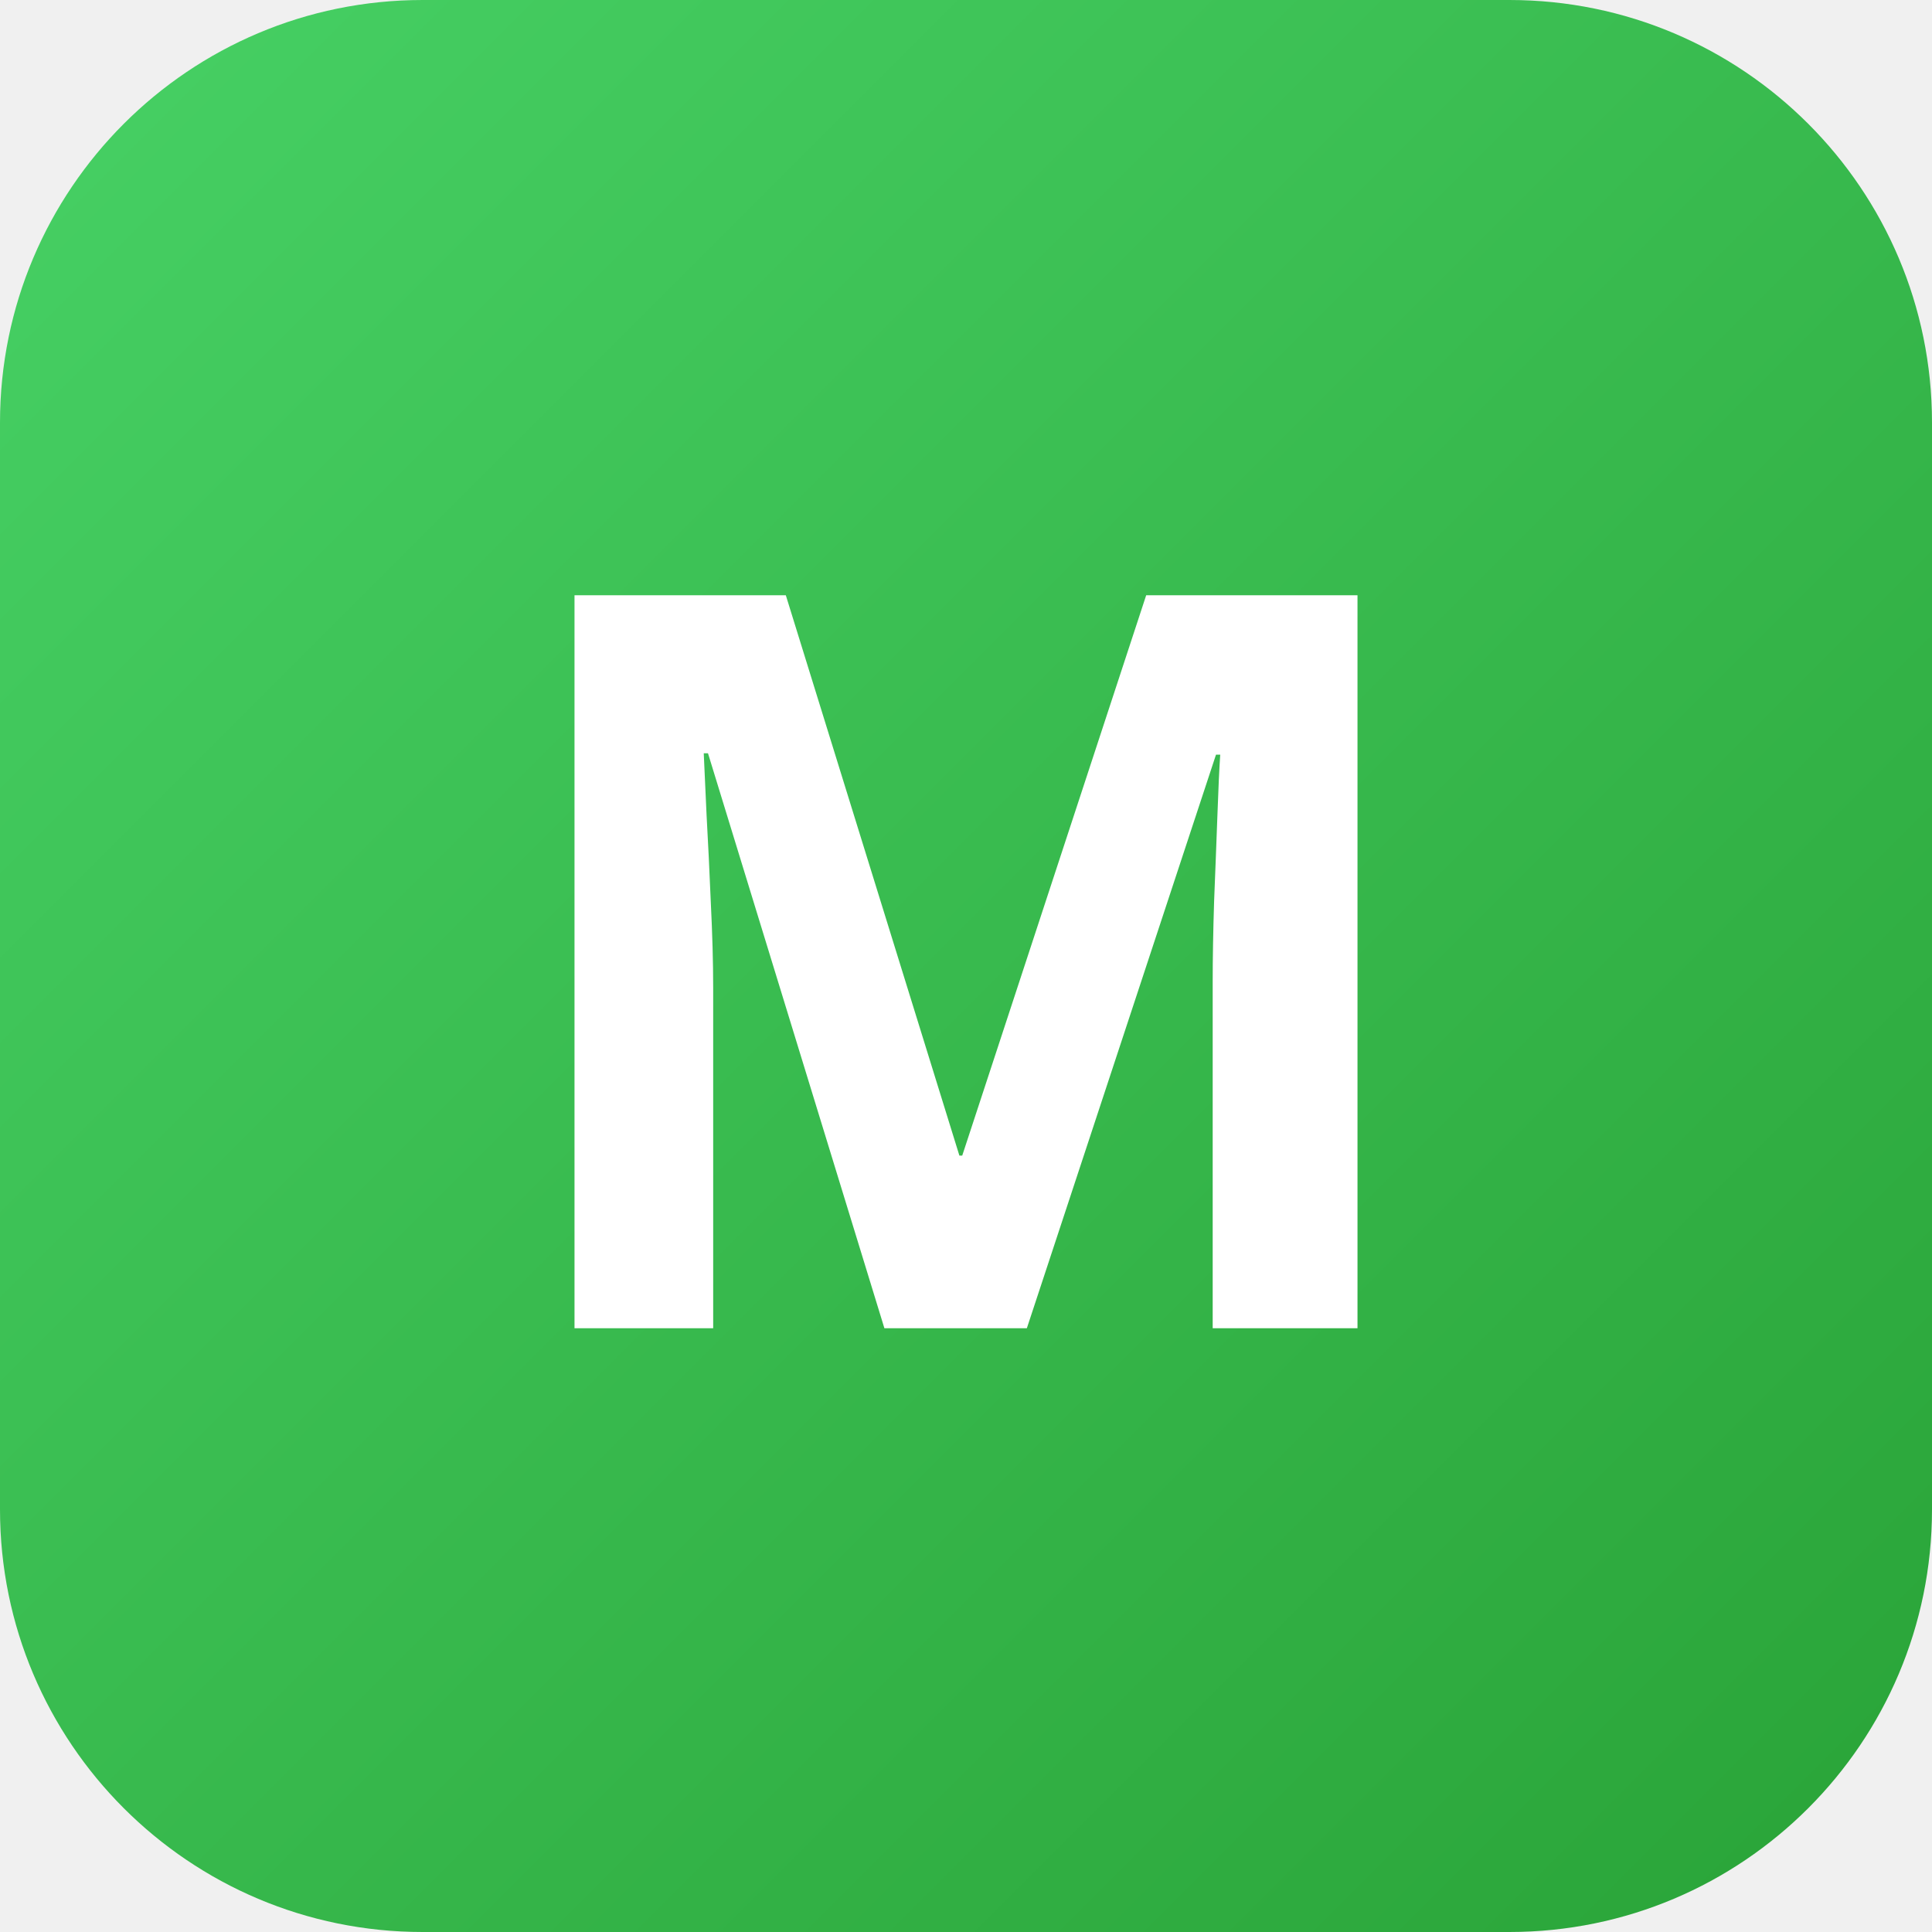
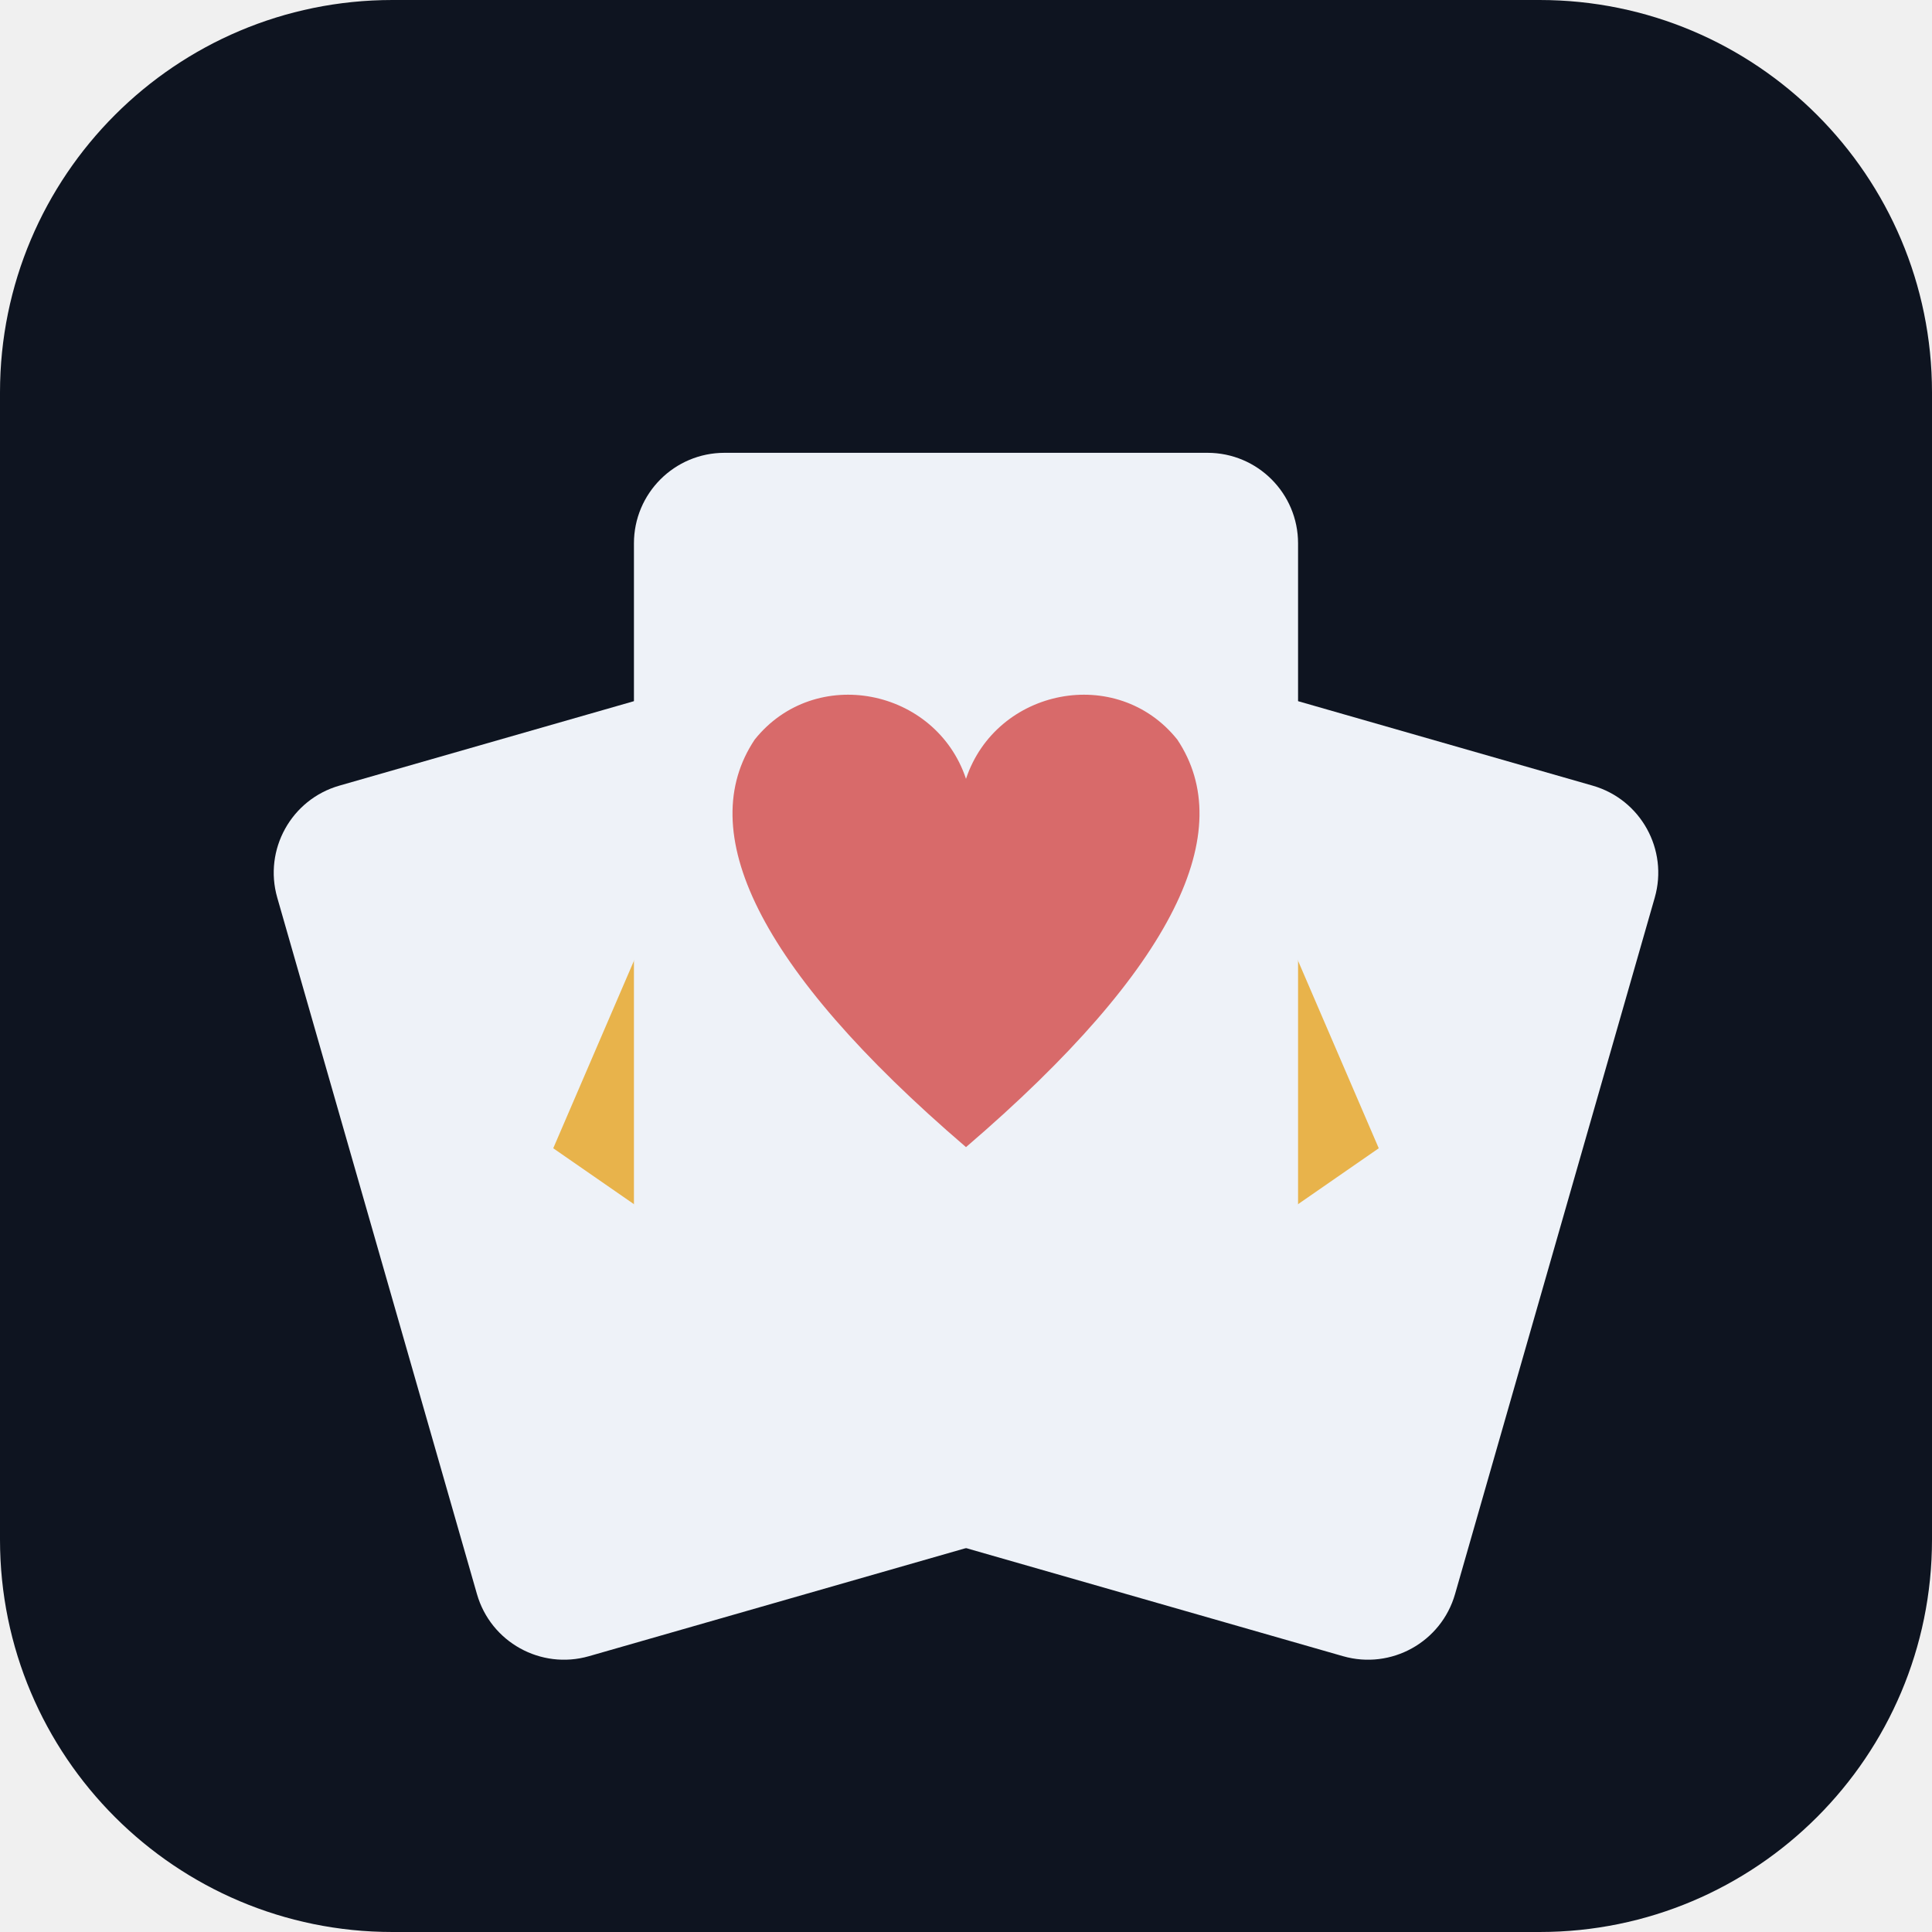
<svg xmlns="http://www.w3.org/2000/svg" viewBox="0 0 64 64">
-   <defs>
-     <linearGradient id="g" x1="0" y1="0" x2="1" y2="1">
-       <stop offset="0" stop-color="hsl(133 60% 55%)" />
-       <stop offset="1" stop-color="hsl(127 60% 40%)" />
-     </linearGradient>
-   </defs>
-   <rect width="64" height="64" rx="14" fill="url(#g)" />
-   <text x="32" y="44" font-size="34" text-anchor="middle" fill="#ffffff" font-family="Verdana,sans-serif" font-weight="bold">M</text>
+   <rect width="64" height="64" rx="13" fill="#0e1420" />
+   <g transform="rotate(-16 32 44)">
+     <rect x="14" y="21" width="22" height="30" rx="3" fill="#eef2f8" />
+     <path d="M25 29 l4.5 5.5 -4.5 5.5 -4.5 -5.5 z" fill="#e8b34b" />
+   </g>
+   <g transform="rotate(16 32 44)">
+     <rect x="28" y="21" width="22" height="30" rx="3" fill="#eef2f8" />
+     <path d="M39 29 l4.5 5.5 -4.5 5.5 -4.5 -5.5 z" fill="#e8b34b" />
+   </g>
+   <rect x="21" y="15" width="22" height="30" rx="3" fill="#eef2f8" />
+   <path d="M32 38 C25 32 23 27.5 25 24.5 C27 22 31 22.8 32 25.8 C33 22.8 37 22 39 24.5 C41 27.5 39 32 32 38 Z" fill="#d86a6a" />
</svg>
